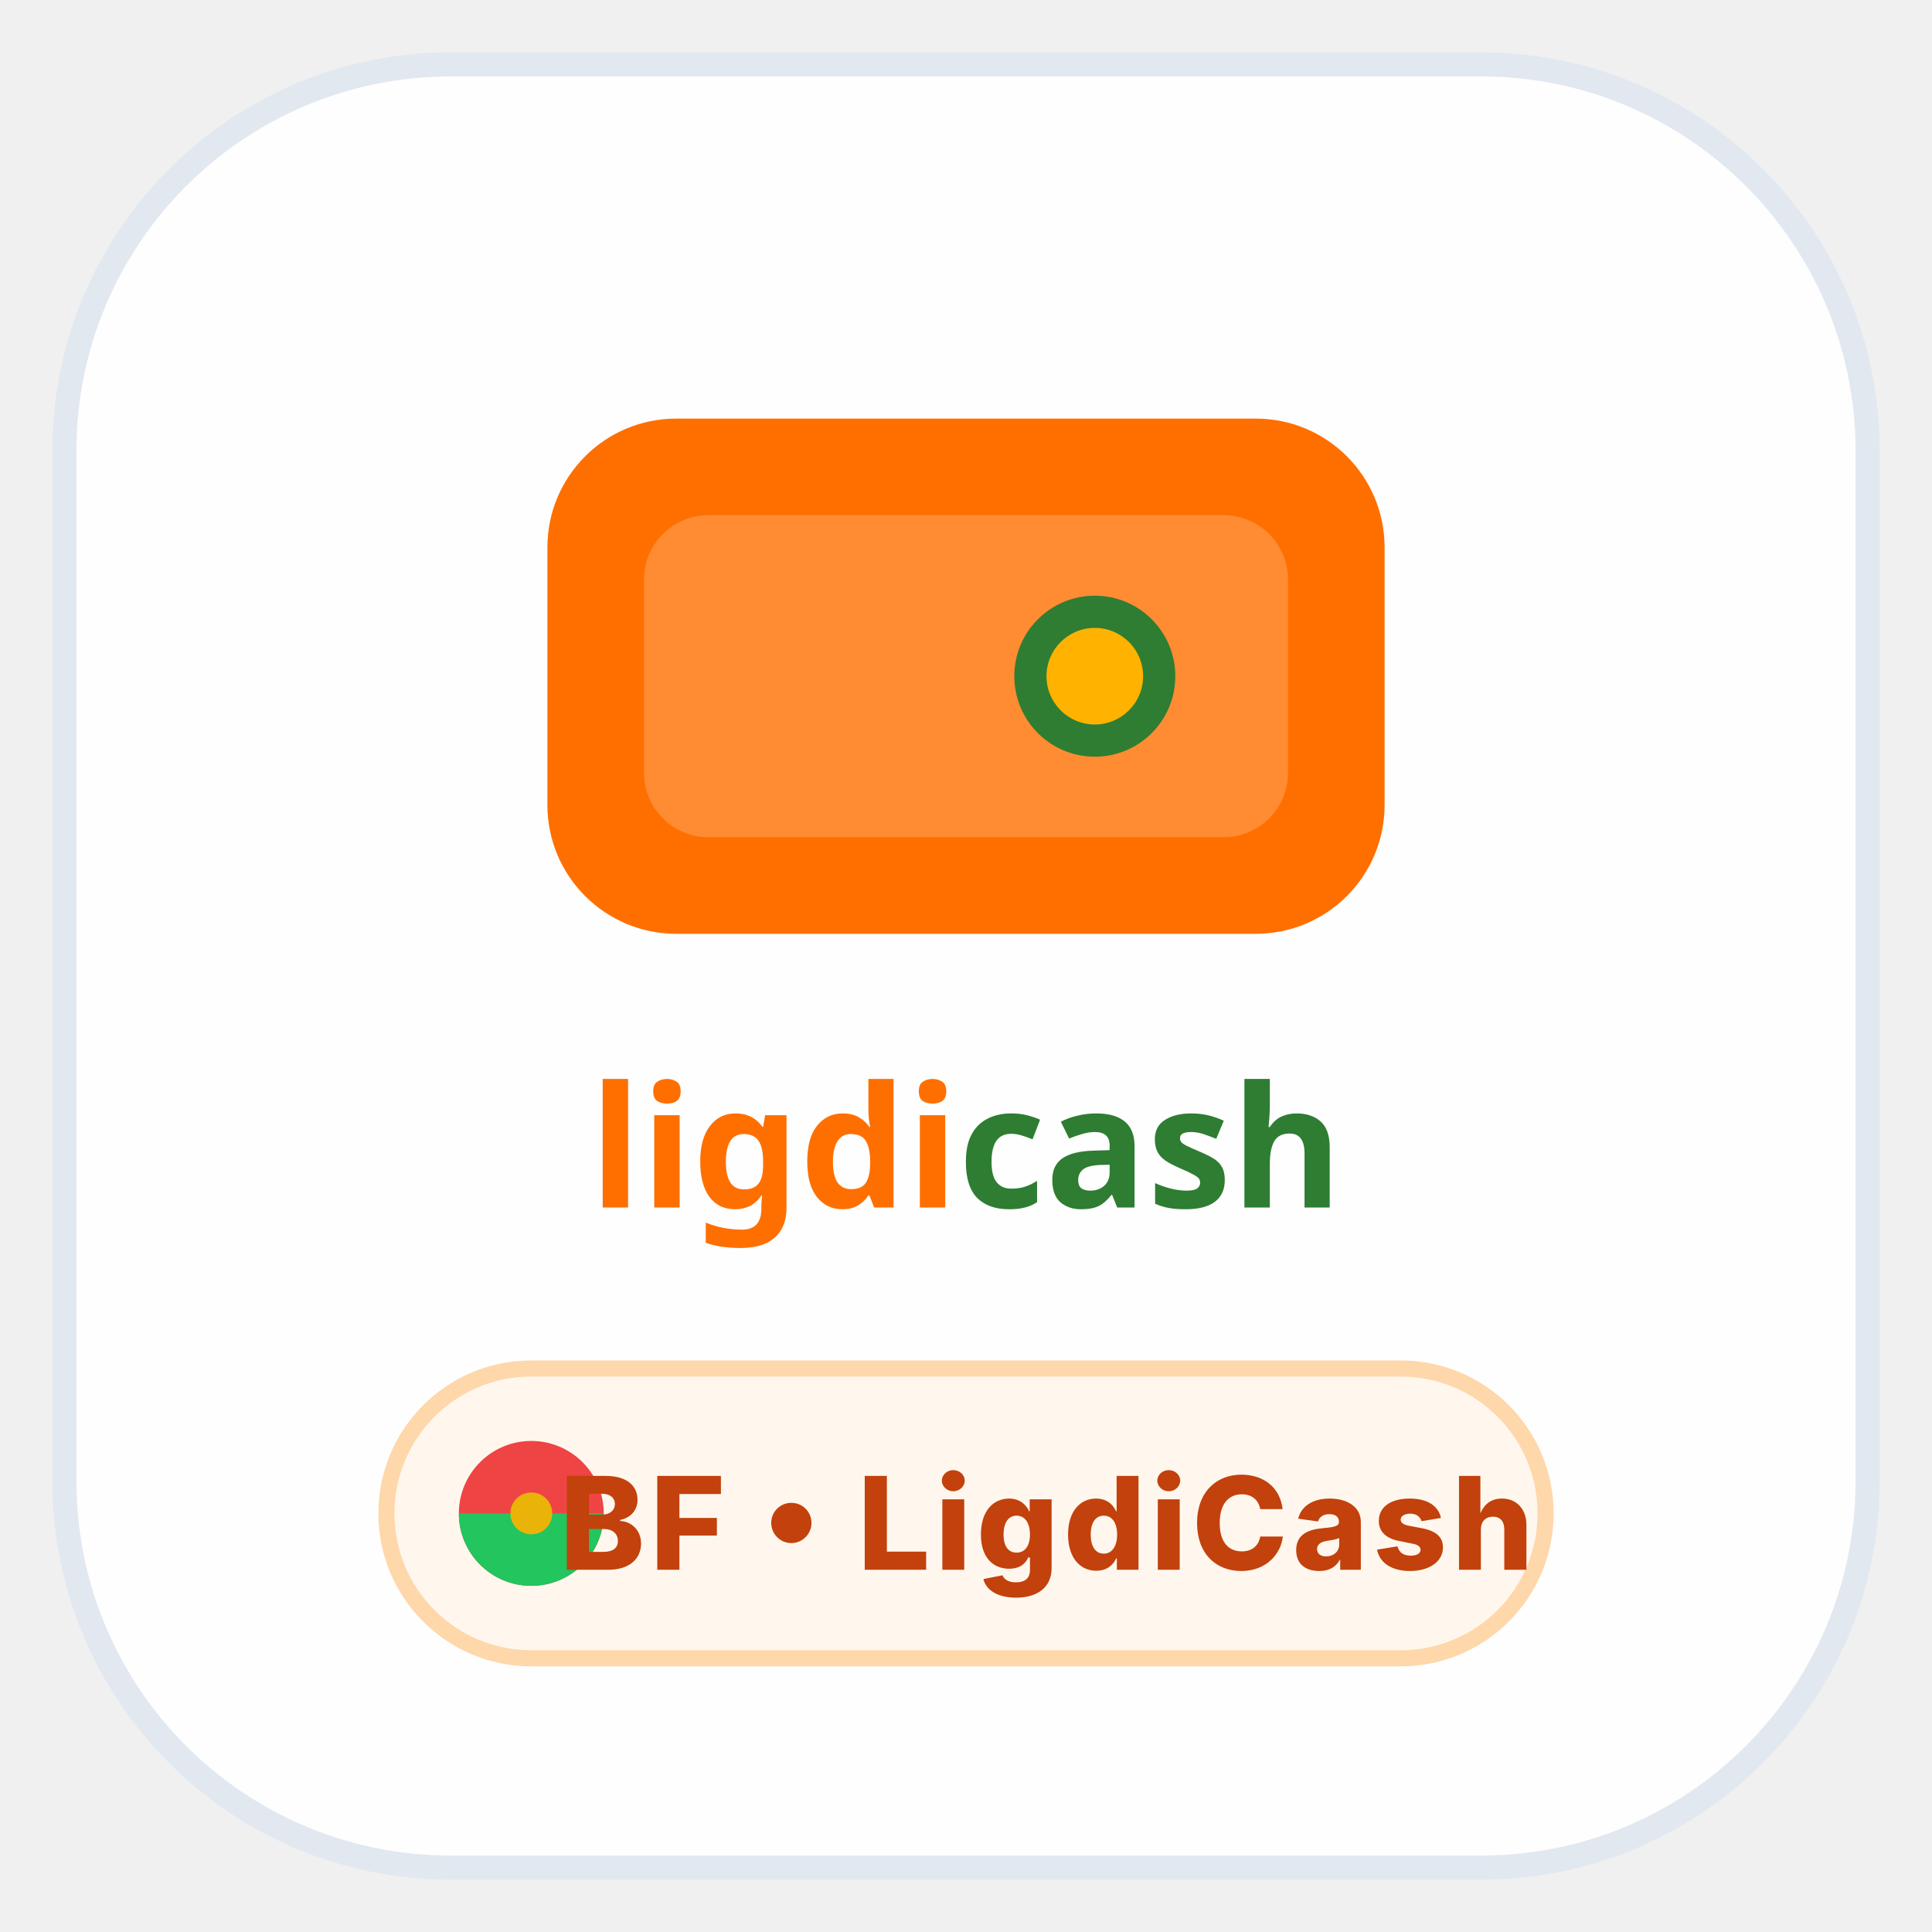
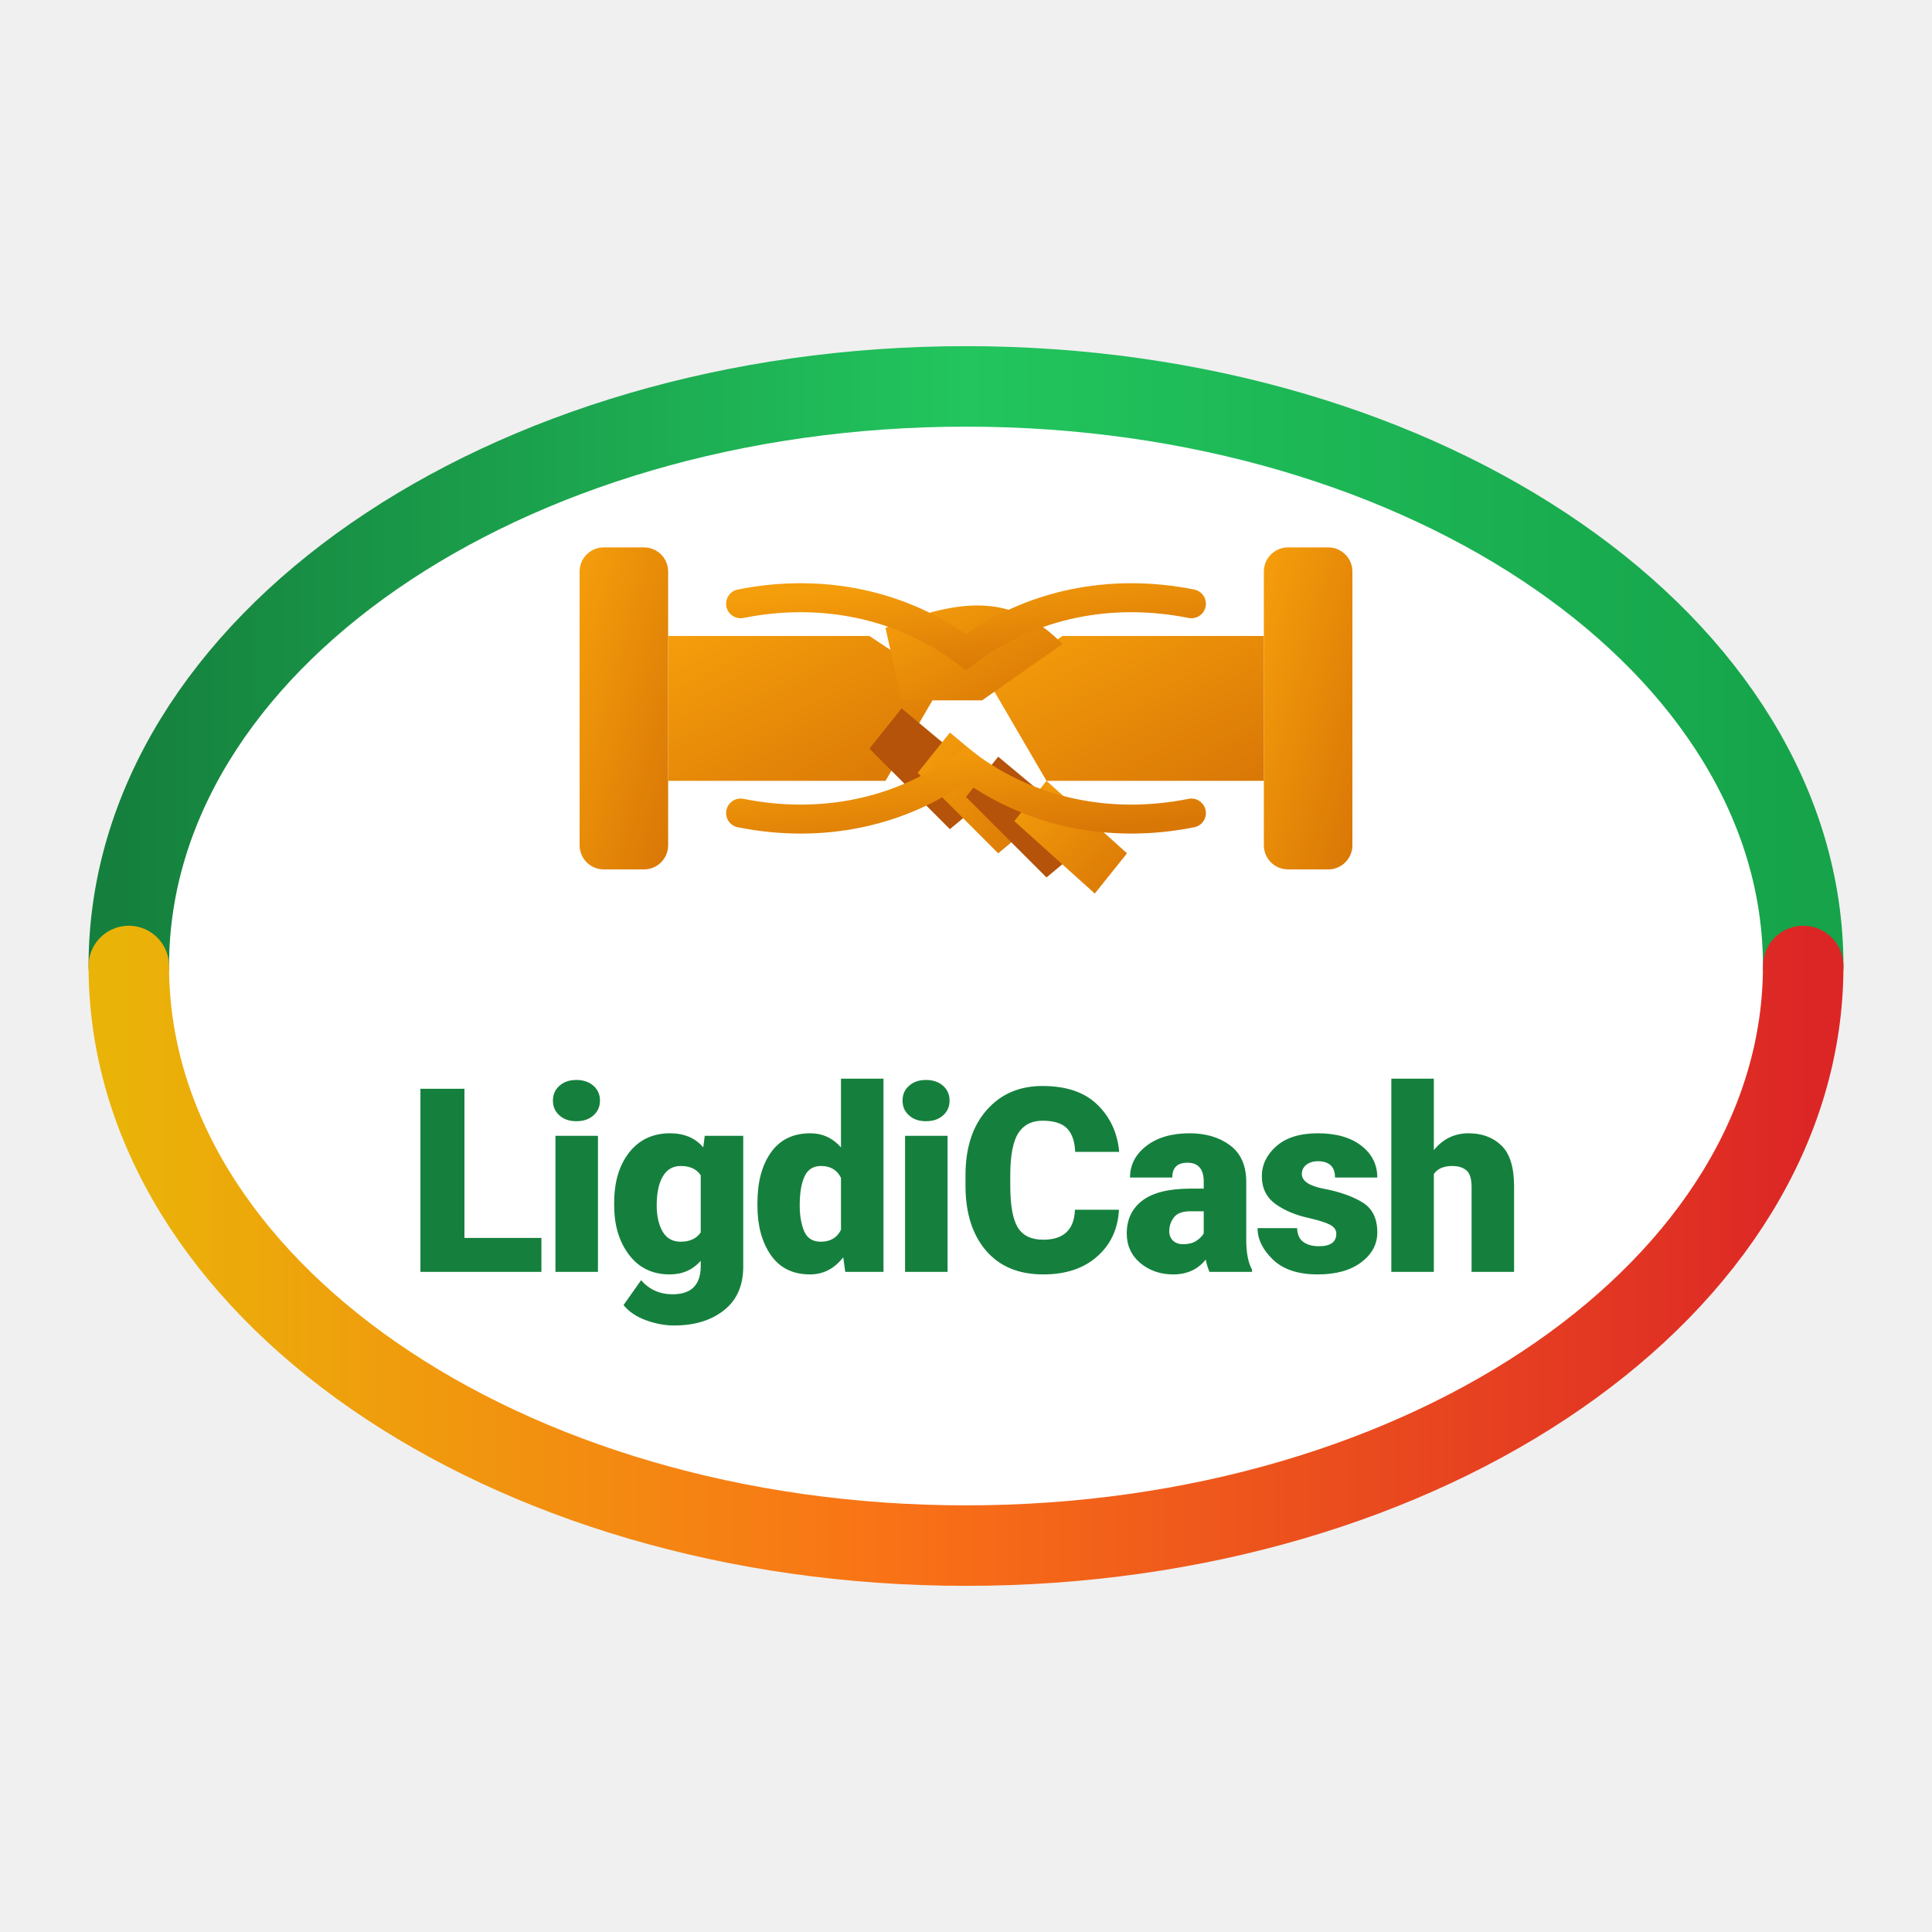
<svg xmlns="http://www.w3.org/2000/svg" viewBox="0 0 120 120" width="120" height="120" fill="none">
-   <g id="wligdicash-bf">
-     <rect x="4" y="4" width="112" height="112" rx="24" fill="#ffffff" fill-opacity="0.96" stroke="#e2e8f0" stroke-width="1.5" />
-     <g transform="translate(60, 42)">
-       <rect x="-26" y="-16" width="52" height="32" rx="8" fill="#ff6f00" />
-       <rect x="-20" y="-10" width="40" height="20" rx="4" fill="#ffffff" fill-opacity="0.2" />
-       <circle cx="8" cy="0" r="5" fill="#2e7d32" />
-       <circle cx="8" cy="0" r="3" fill="#ffb300" />
-     </g>
-     <text x="60" y="75" font-family="system-ui, sans-serif" font-size="10.5" font-weight="900" fill="#ff6f00" text-anchor="middle">ligdi<tspan fill="#2e7d32">cash</tspan>
-     </text>
-     <g transform="translate(24, 85)">
-       <rect x="0" y="0" width="72" height="18" rx="9" fill="#fff7ed" stroke="#fed7aa" stroke-width="1" />
-       <g transform="translate(4.5, 4.5)">
-         <clipPath id="flag-bf-wligdicash-l6n3z">
-           <circle cx="4.5" cy="4.5" r="4.5" />
-         </clipPath>
-         <g clip-path="url(#flag-bf-wligdicash-l6n3z)">
-           <circle cx="4.5" cy="4.5" r="4.5" fill="#ef4444" />
-           <path d="M 0 4.5 A 4.5 4.5 0 0 0 9 4.5 Z" fill="#22c55e" />
-           <circle cx="4.5" cy="4.5" r="1.3" fill="#eab308" />
-         </g>
-       </g>
-       <text x="41" y="12.5" font-family="system-ui, -apple-system, sans-serif" font-size="8" font-weight="800" fill="#c2410c" text-anchor="middle" letter-spacing="0.3">
-         BF • LigdiCash
-       </text>
-     </g>
+   <defs>
+     <linearGradient id="ligdiGreen-bf" x1="0%" y1="0%" x2="100%" y2="0%">
+       <stop offset="0%" stop-color="#15803d" />
+       <stop offset="50%" stop-color="#22c55e" />
+       <stop offset="100%" stop-color="#16a34a" />
+     </linearGradient>
+     <linearGradient id="ligdiOrangeRed-bf" x1="0%" y1="0%" x2="100%" y2="0%">
+       <stop offset="0%" stop-color="#eab308" />
+       <stop offset="45%" stop-color="#f97316" />
+       <stop offset="100%" stop-color="#dc2626" />
+     </linearGradient>
+     <linearGradient id="ligdiGold-bf" x1="0%" y1="0%" x2="100%" y2="100%">
+       <stop offset="0%" stop-color="#f59e0b" />
+       <stop offset="100%" stop-color="#d97706" />
+     </linearGradient>
+   </defs>
+   <ellipse cx="60" cy="60" rx="54" ry="38" fill="#ffffff" />
+   <path d="M 8 60 A 52 36 0 0 1 112 60" stroke="url(#ligdiGreen-bf)" stroke-width="5" stroke-linecap="round" fill="none" />
+   <path d="M 112 60 A 52 36 0 0 1 8 60" stroke="url(#ligdiOrangeRed-bf)" stroke-width="5" stroke-linecap="round" fill="none" />
+   <g transform="translate(60, 44)">
+     <rect x="-24" y="-10" width="5.5" height="20" rx="1.5" fill="url(#ligdiGold-bf)" />
+     <rect x="18.5" y="-10" width="5.5" height="20" rx="1.5" fill="url(#ligdiGold-bf)" />
+     <path d="M -18.5 -4.5 L -6 -4.5 L -1.5 -1.5 L -5 4.5 L -18.5 4.5 Z" fill="url(#ligdiGold-bf)" />
+     <path d="M 18.5 -4.5 L 6 -4.5 L 1.5 -1.5 L 5 4.5 L 18.5 4.5 Z" fill="url(#ligdiGold-bf)" />
+     <path d="M -5 -5 C 0 -7, 3 -7, 6 -4 L 1 -0.5 L -4 -0.5 Z" fill="url(#ligdiGold-bf)" />
+     <path d="M -4 0 L 2 5 L -1 7.5 L -6 2.5 Z" fill="#b45309" />
+     <path d="M -1 1.5 L 5 6.5 L 2 9 L -3 4 Z" fill="url(#ligdiGold-bf)" />
+     <path d="M 2 3 L 8 8 L 5 10.5 L 0 5.5 Z" fill="#b45309" />
+     <path d="M 5 4.5 L 10 9 L 8 11.5 L 3 7 Z" fill="url(#ligdiGold-bf)" />
+     <path d="M -14 -6.5 C -9 -7.5, -4 -6.5, 0 -3.5 C 4 -6.5, 9 -7.5, 14 -6.5" stroke="url(#ligdiGold-bf)" stroke-width="1.8" stroke-linecap="round" fill="none" />
+     <path d="M -14 6.5 C -9 7.5, -4 6.5, 0 3.5 C 4 6.5, 9 7.5, 14 6.5" stroke="url(#ligdiGold-bf)" stroke-width="1.8" stroke-linecap="round" fill="none" />
  </g>
+   <text x="60" y="79" font-family="system-ui, -apple-system, BlinkMacSystemFont, 'Segoe UI', Roboto, sans-serif" font-size="16" font-weight="900" fill="#15803d" text-anchor="middle" letter-spacing="-0.3">LigdiCash</text>
</svg>
